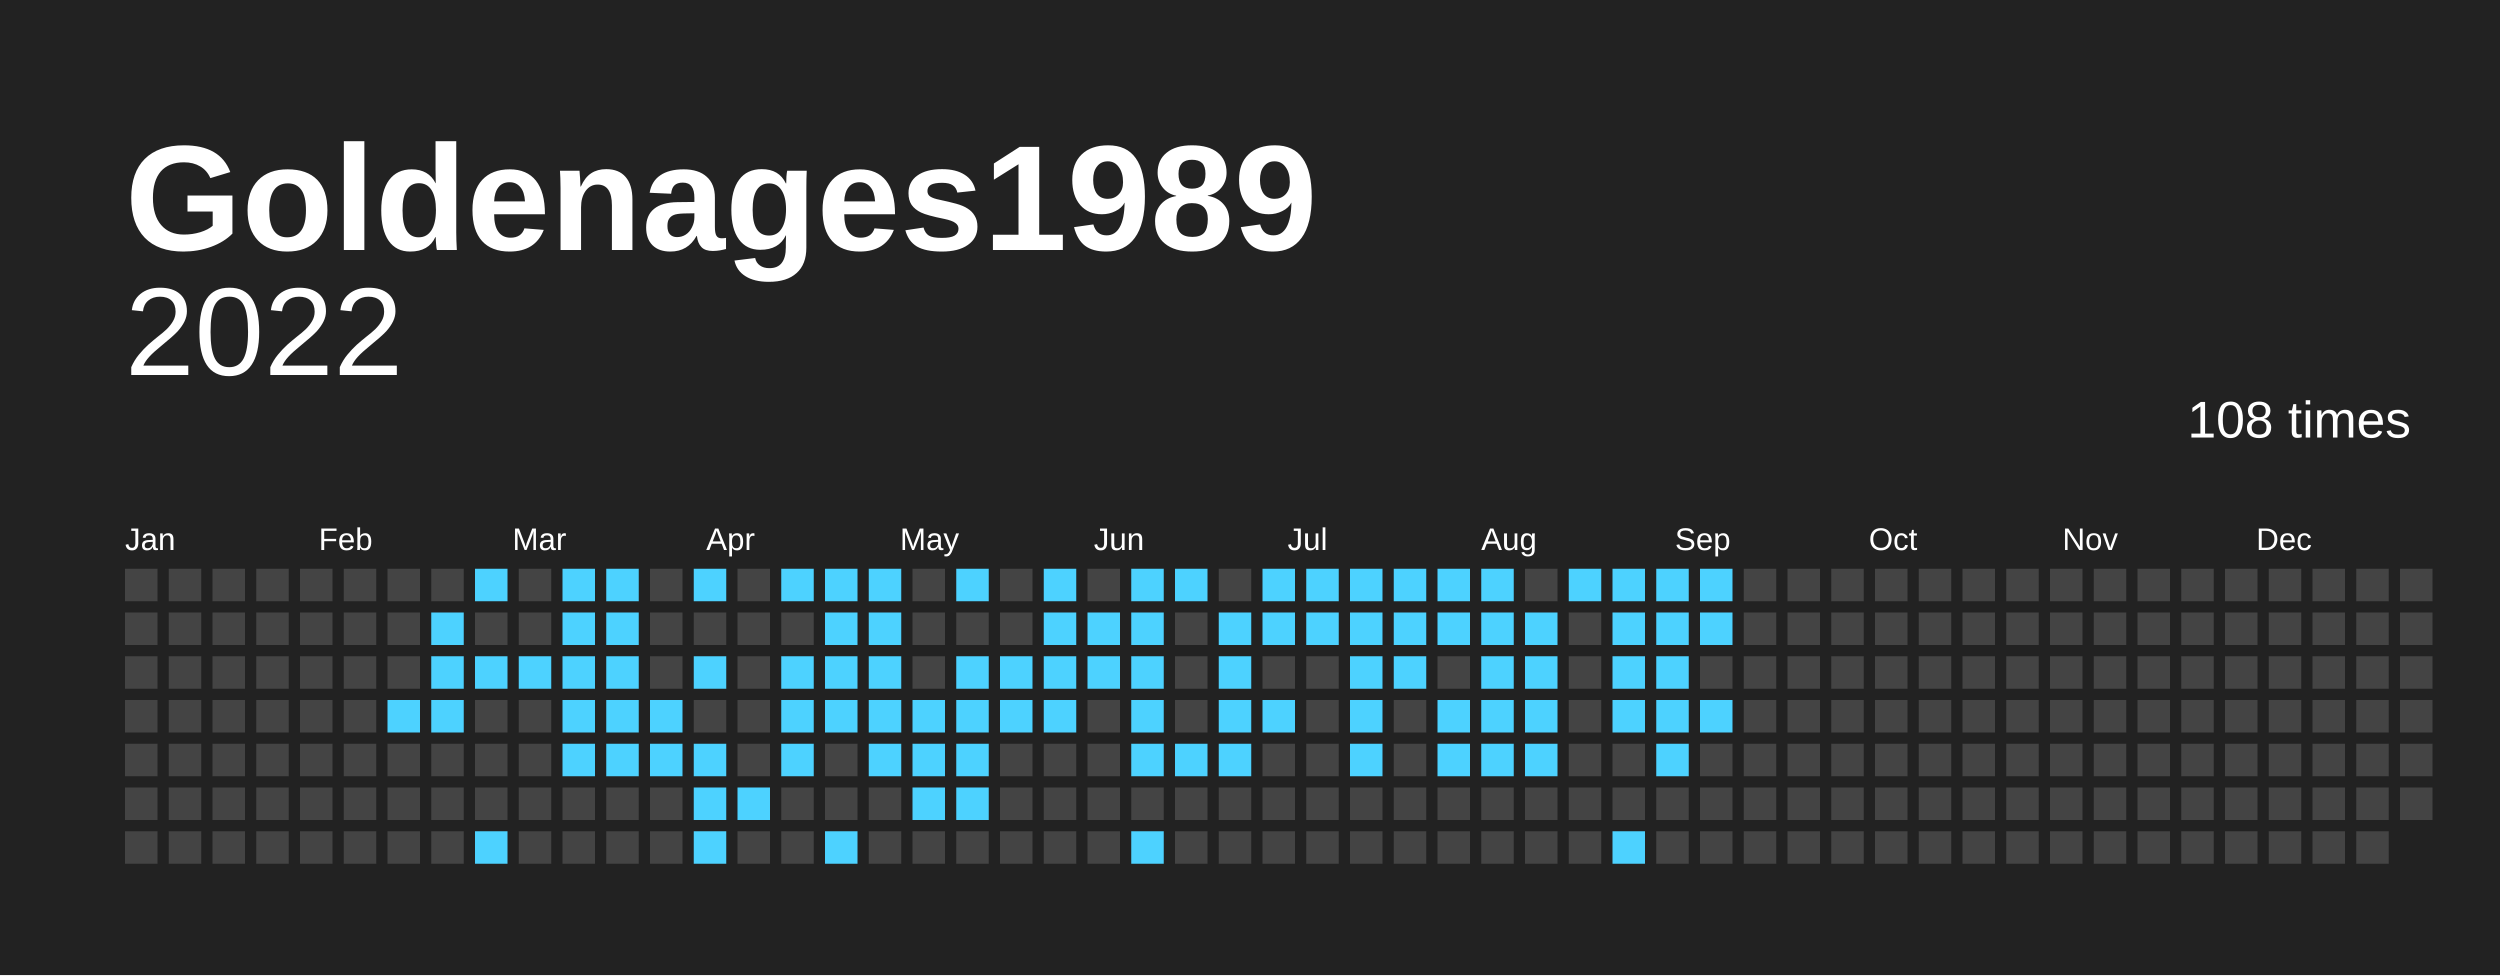
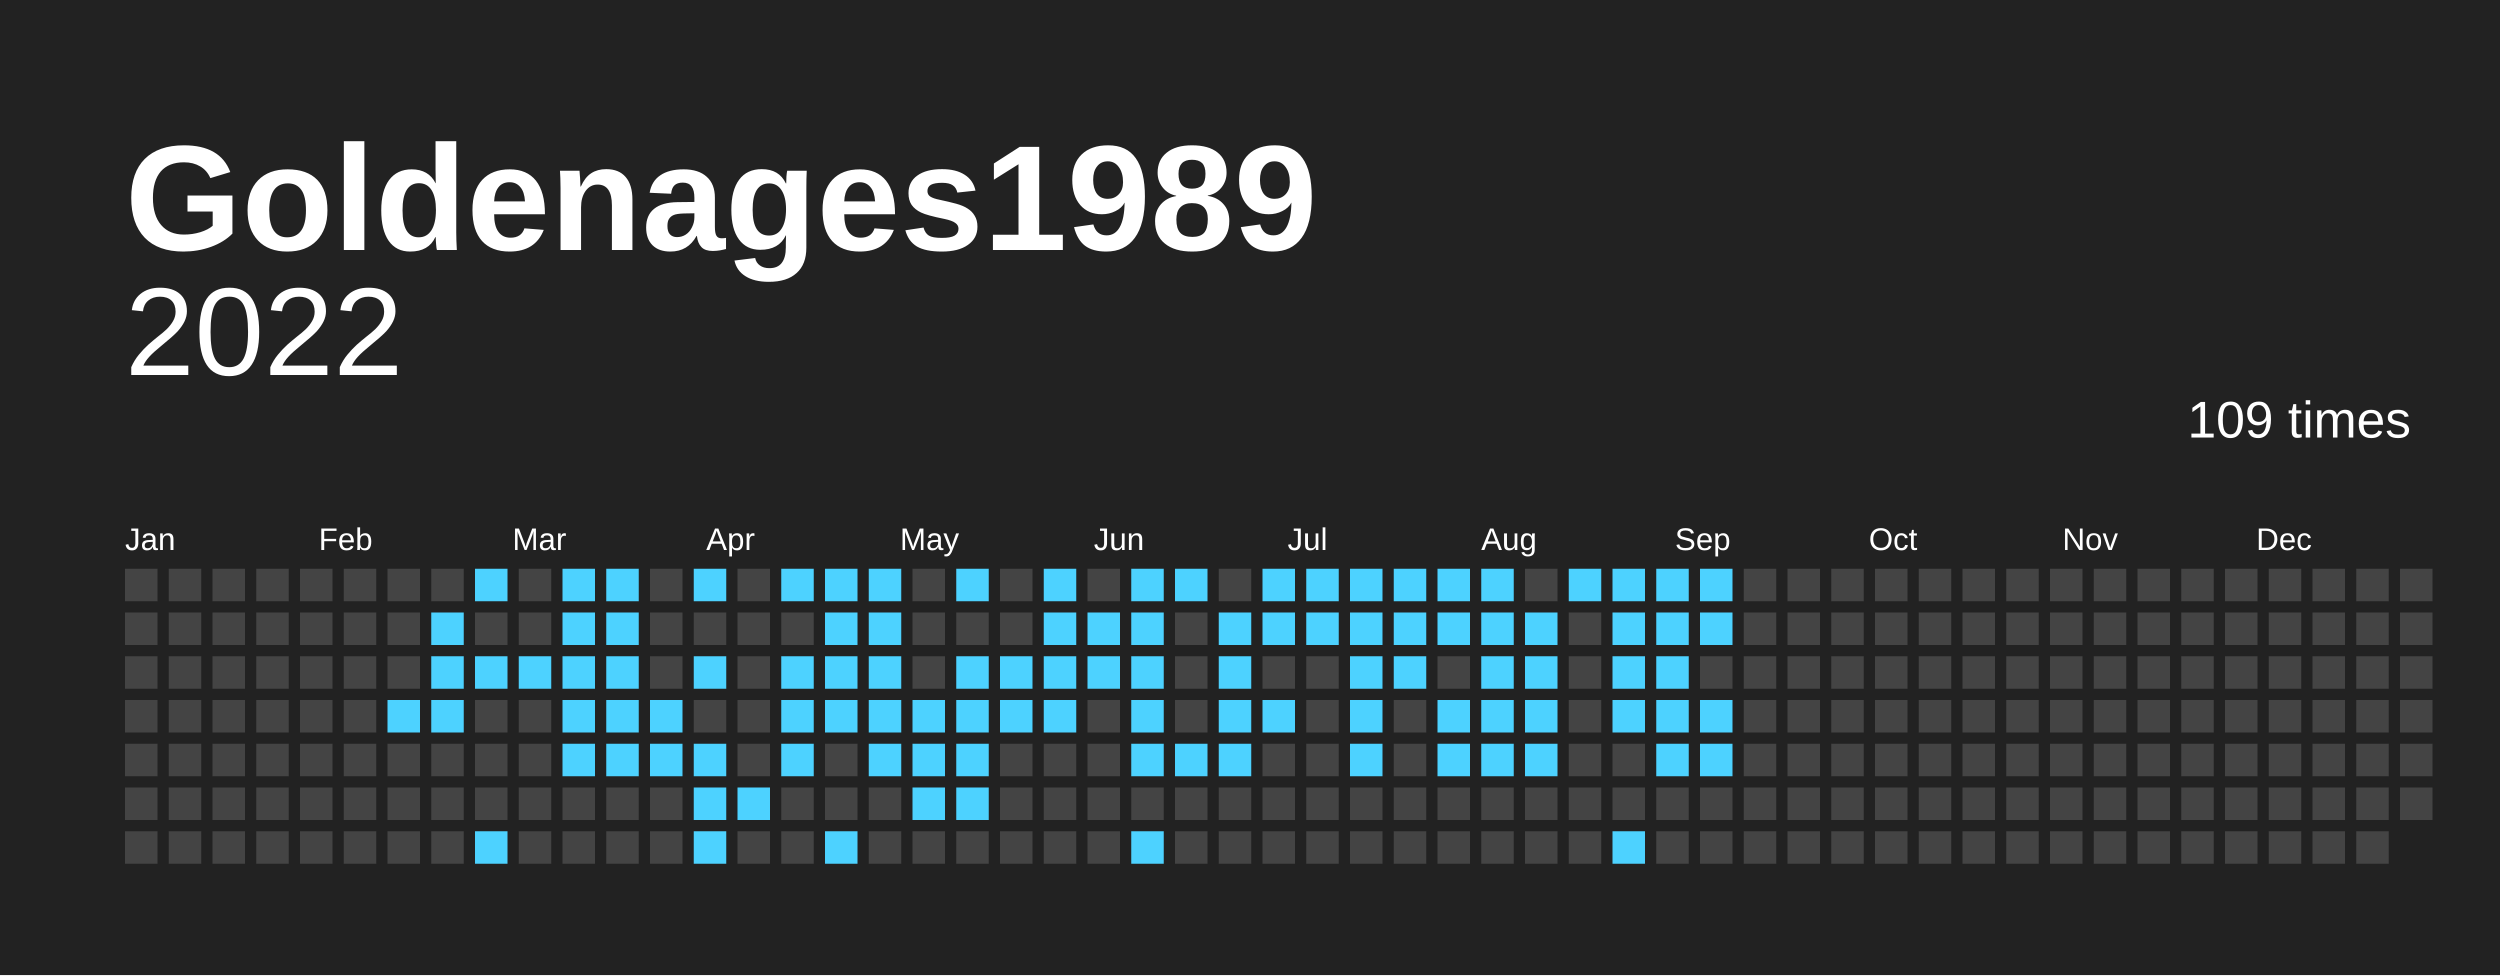
<svg xmlns="http://www.w3.org/2000/svg" baseProfile="full" height="78mm" version="1.1" viewBox="0,0,200,78" width="200mm">
  <defs />
  <rect fill="#222222" height="78" width="200" x="0" y="0" />
  <text fill="#FFFFFF" style="font-size:12px; font-family:Arial; font-weight:bold;" x="10" y="20">Goldenages1989</text>
  <text alignment-baseline="hanging" fill="#FFFFFF" style="font-size:10.0px; font-family:Arial;" x="10" y="30">2022</text>
-   <text alignment-baseline="hanging" fill="#FFFFFF" style="font-size:4.125px; font-family:Arial;" x="175" y="35">108 times</text>
+   <text alignment-baseline="hanging" fill="#FFFFFF" style="font-size:4.125px; font-family:Arial;" x="175" y="35">109 times</text>
  <text fill="#FFFFFF" style="font-size:2.5px; font-family:Arial" x="10.0" y="44">Jan</text>
  <text fill="#FFFFFF" style="font-size:2.5px; font-family:Arial" x="25.5" y="44">Feb</text>
  <text fill="#FFFFFF" style="font-size:2.5px; font-family:Arial" x="41.0" y="44">Mar</text>
  <text fill="#FFFFFF" style="font-size:2.5px; font-family:Arial" x="56.5" y="44">Apr</text>
  <text fill="#FFFFFF" style="font-size:2.5px; font-family:Arial" x="72.0" y="44">May</text>
  <text fill="#FFFFFF" style="font-size:2.5px; font-family:Arial" x="87.5" y="44">Jun</text>
  <text fill="#FFFFFF" style="font-size:2.5px; font-family:Arial" x="103.0" y="44">Jul</text>
  <text fill="#FFFFFF" style="font-size:2.5px; font-family:Arial" x="118.5" y="44">Aug</text>
  <text fill="#FFFFFF" style="font-size:2.5px; font-family:Arial" x="134.0" y="44">Sep</text>
  <text fill="#FFFFFF" style="font-size:2.5px; font-family:Arial" x="149.5" y="44">Oct</text>
  <text fill="#FFFFFF" style="font-size:2.5px; font-family:Arial" x="165.0" y="44">Nov</text>
  <text fill="#FFFFFF" style="font-size:2.5px; font-family:Arial" x="180.5" y="44">Dec</text>
  <rect fill="#444444" height="2.6" width="2.6" x="10.0" y="45.5" />
  <rect fill="#444444" height="2.6" width="2.6" x="10.0" y="49.0" />
  <rect fill="#444444" height="2.6" width="2.6" x="10.0" y="52.5" />
  <rect fill="#444444" height="2.6" width="2.6" x="10.0" y="56.0" />
  <rect fill="#444444" height="2.6" width="2.6" x="10.0" y="59.5" />
  <rect fill="#444444" height="2.6" width="2.6" x="10.0" y="63.0" />
  <rect fill="#444444" height="2.6" width="2.6" x="10.0" y="66.5" />
  <rect fill="#444444" height="2.6" width="2.6" x="13.5" y="45.5" />
  <rect fill="#444444" height="2.6" width="2.6" x="13.5" y="49.0" />
  <rect fill="#444444" height="2.6" width="2.6" x="13.5" y="52.5" />
  <rect fill="#444444" height="2.6" width="2.6" x="13.5" y="56.0" />
  <rect fill="#444444" height="2.6" width="2.6" x="13.5" y="59.5" />
  <rect fill="#444444" height="2.6" width="2.6" x="13.5" y="63.0" />
  <rect fill="#444444" height="2.6" width="2.6" x="13.5" y="66.5" />
  <rect fill="#444444" height="2.6" width="2.6" x="17.0" y="45.5" />
  <rect fill="#444444" height="2.6" width="2.6" x="17.0" y="49.0" />
  <rect fill="#444444" height="2.6" width="2.6" x="17.0" y="52.5" />
  <rect fill="#444444" height="2.6" width="2.6" x="17.0" y="56.0" />
  <rect fill="#444444" height="2.6" width="2.6" x="17.0" y="59.5" />
  <rect fill="#444444" height="2.6" width="2.6" x="17.0" y="63.0" />
  <rect fill="#444444" height="2.6" width="2.6" x="17.0" y="66.5" />
  <rect fill="#444444" height="2.6" width="2.6" x="20.5" y="45.5" />
  <rect fill="#444444" height="2.6" width="2.6" x="20.5" y="49.0" />
  <rect fill="#444444" height="2.6" width="2.6" x="20.5" y="52.5" />
  <rect fill="#444444" height="2.6" width="2.6" x="20.5" y="56.0" />
  <rect fill="#444444" height="2.6" width="2.6" x="20.5" y="59.5" />
  <rect fill="#444444" height="2.6" width="2.6" x="20.5" y="63.0" />
  <rect fill="#444444" height="2.6" width="2.6" x="20.5" y="66.5" />
  <rect fill="#444444" height="2.6" width="2.6" x="24.0" y="45.5" />
  <rect fill="#444444" height="2.6" width="2.6" x="24.0" y="49.0" />
  <rect fill="#444444" height="2.6" width="2.6" x="24.0" y="52.5" />
  <rect fill="#444444" height="2.6" width="2.6" x="24.0" y="56.0" />
  <rect fill="#444444" height="2.6" width="2.6" x="24.0" y="59.5" />
  <rect fill="#444444" height="2.6" width="2.6" x="24.0" y="63.0" />
  <rect fill="#444444" height="2.6" width="2.6" x="24.0" y="66.5" />
  <rect fill="#444444" height="2.6" width="2.6" x="27.5" y="45.5" />
  <rect fill="#444444" height="2.6" width="2.6" x="27.5" y="49.0" />
  <rect fill="#444444" height="2.6" width="2.6" x="27.5" y="52.5" />
  <rect fill="#444444" height="2.6" width="2.6" x="27.5" y="56.0" />
  <rect fill="#444444" height="2.6" width="2.6" x="27.5" y="59.5" />
  <rect fill="#444444" height="2.6" width="2.6" x="27.5" y="63.0" />
  <rect fill="#444444" height="2.6" width="2.6" x="27.5" y="66.5" />
  <rect fill="#444444" height="2.6" width="2.6" x="31.0" y="45.5" />
  <rect fill="#444444" height="2.6" width="2.6" x="31.0" y="49.0" />
  <rect fill="#444444" height="2.6" width="2.6" x="31.0" y="52.5" />
  <rect fill="#4DD2FF" height="2.6" width="2.6" x="31.0" y="56.0" />
  <rect fill="#444444" height="2.6" width="2.6" x="31.0" y="59.5" />
  <rect fill="#444444" height="2.6" width="2.6" x="31.0" y="63.0" />
  <rect fill="#444444" height="2.6" width="2.6" x="31.0" y="66.5" />
  <rect fill="#444444" height="2.6" width="2.6" x="34.5" y="45.5" />
  <rect fill="#4DD2FF" height="2.6" width="2.6" x="34.5" y="49.0" />
  <rect fill="#4DD2FF" height="2.6" width="2.6" x="34.5" y="52.5" />
  <rect fill="#4DD2FF" height="2.6" width="2.6" x="34.5" y="56.0" />
  <rect fill="#444444" height="2.6" width="2.6" x="34.5" y="59.5" />
  <rect fill="#444444" height="2.6" width="2.6" x="34.5" y="63.0" />
  <rect fill="#444444" height="2.6" width="2.6" x="34.5" y="66.5" />
  <rect fill="#4DD2FF" height="2.6" width="2.6" x="38.0" y="45.5" />
  <rect fill="#444444" height="2.6" width="2.6" x="38.0" y="49.0" />
  <rect fill="#4DD2FF" height="2.6" width="2.6" x="38.0" y="52.5" />
  <rect fill="#444444" height="2.6" width="2.6" x="38.0" y="56.0" />
  <rect fill="#444444" height="2.6" width="2.6" x="38.0" y="59.5" />
  <rect fill="#444444" height="2.6" width="2.6" x="38.0" y="63.0" />
  <rect fill="#4DD2FF" height="2.6" width="2.6" x="38.0" y="66.5" />
  <rect fill="#444444" height="2.6" width="2.6" x="41.5" y="45.5" />
  <rect fill="#444444" height="2.6" width="2.6" x="41.5" y="49.0" />
  <rect fill="#4DD2FF" height="2.6" width="2.6" x="41.5" y="52.5" />
  <rect fill="#444444" height="2.6" width="2.6" x="41.5" y="56.0" />
  <rect fill="#444444" height="2.6" width="2.6" x="41.5" y="59.5" />
  <rect fill="#444444" height="2.6" width="2.6" x="41.5" y="63.0" />
  <rect fill="#444444" height="2.6" width="2.6" x="41.5" y="66.5" />
  <rect fill="#4DD2FF" height="2.6" width="2.6" x="45.0" y="45.5" />
  <rect fill="#4DD2FF" height="2.6" width="2.6" x="45.0" y="49.0" />
  <rect fill="#4DD2FF" height="2.6" width="2.6" x="45.0" y="52.5" />
  <rect fill="#4DD2FF" height="2.6" width="2.6" x="45.0" y="56.0" />
  <rect fill="#4DD2FF" height="2.6" width="2.6" x="45.0" y="59.5" />
  <rect fill="#444444" height="2.6" width="2.6" x="45.0" y="63.0" />
  <rect fill="#444444" height="2.6" width="2.6" x="45.0" y="66.5" />
  <rect fill="#4DD2FF" height="2.6" width="2.6" x="48.5" y="45.5" />
  <rect fill="#4DD2FF" height="2.6" width="2.6" x="48.5" y="49.0" />
  <rect fill="#4DD2FF" height="2.6" width="2.6" x="48.5" y="52.5" />
  <rect fill="#4DD2FF" height="2.6" width="2.6" x="48.5" y="56.0" />
  <rect fill="#4DD2FF" height="2.6" width="2.6" x="48.5" y="59.5" />
  <rect fill="#444444" height="2.6" width="2.6" x="48.5" y="63.0" />
  <rect fill="#444444" height="2.6" width="2.6" x="48.5" y="66.5" />
  <rect fill="#444444" height="2.6" width="2.6" x="52.0" y="45.5" />
  <rect fill="#444444" height="2.6" width="2.6" x="52.0" y="49.0" />
  <rect fill="#444444" height="2.6" width="2.6" x="52.0" y="52.5" />
  <rect fill="#4DD2FF" height="2.6" width="2.6" x="52.0" y="56.0" />
  <rect fill="#4DD2FF" height="2.6" width="2.6" x="52.0" y="59.5" />
  <rect fill="#444444" height="2.6" width="2.6" x="52.0" y="63.0" />
  <rect fill="#444444" height="2.6" width="2.6" x="52.0" y="66.5" />
  <rect fill="#4DD2FF" height="2.6" width="2.6" x="55.5" y="45.5" />
  <rect fill="#444444" height="2.6" width="2.6" x="55.5" y="49.0" />
  <rect fill="#4DD2FF" height="2.6" width="2.6" x="55.5" y="52.5" />
  <rect fill="#444444" height="2.6" width="2.6" x="55.5" y="56.0" />
  <rect fill="#4DD2FF" height="2.6" width="2.6" x="55.5" y="59.5" />
  <rect fill="#4DD2FF" height="2.6" width="2.6" x="55.5" y="63.0" />
  <rect fill="#4DD2FF" height="2.6" width="2.6" x="55.5" y="66.5" />
  <rect fill="#444444" height="2.6" width="2.6" x="59.0" y="45.5" />
  <rect fill="#444444" height="2.6" width="2.6" x="59.0" y="49.0" />
  <rect fill="#444444" height="2.6" width="2.6" x="59.0" y="52.5" />
  <rect fill="#444444" height="2.6" width="2.6" x="59.0" y="56.0" />
  <rect fill="#444444" height="2.6" width="2.6" x="59.0" y="59.5" />
  <rect fill="#4DD2FF" height="2.6" width="2.6" x="59.0" y="63.0" />
  <rect fill="#444444" height="2.6" width="2.6" x="59.0" y="66.5" />
  <rect fill="#4DD2FF" height="2.6" width="2.6" x="62.5" y="45.5" />
  <rect fill="#444444" height="2.6" width="2.6" x="62.5" y="49.0" />
  <rect fill="#4DD2FF" height="2.6" width="2.6" x="62.5" y="52.5" />
  <rect fill="#4DD2FF" height="2.6" width="2.6" x="62.5" y="56.0" />
  <rect fill="#4DD2FF" height="2.6" width="2.6" x="62.5" y="59.5" />
  <rect fill="#444444" height="2.6" width="2.6" x="62.5" y="63.0" />
  <rect fill="#444444" height="2.6" width="2.6" x="62.5" y="66.5" />
  <rect fill="#4DD2FF" height="2.6" width="2.6" x="66.0" y="45.5" />
  <rect fill="#4DD2FF" height="2.6" width="2.6" x="66.0" y="49.0" />
  <rect fill="#4DD2FF" height="2.6" width="2.6" x="66.0" y="52.5" />
  <rect fill="#4DD2FF" height="2.6" width="2.6" x="66.0" y="56.0" />
  <rect fill="#444444" height="2.6" width="2.6" x="66.0" y="59.5" />
  <rect fill="#444444" height="2.6" width="2.6" x="66.0" y="63.0" />
  <rect fill="#4DD2FF" height="2.6" width="2.6" x="66.0" y="66.5" />
  <rect fill="#4DD2FF" height="2.6" width="2.6" x="69.5" y="45.5" />
  <rect fill="#4DD2FF" height="2.6" width="2.6" x="69.5" y="49.0" />
  <rect fill="#4DD2FF" height="2.6" width="2.6" x="69.5" y="52.5" />
  <rect fill="#4DD2FF" height="2.6" width="2.6" x="69.5" y="56.0" />
  <rect fill="#4DD2FF" height="2.6" width="2.6" x="69.5" y="59.5" />
  <rect fill="#444444" height="2.6" width="2.6" x="69.5" y="63.0" />
  <rect fill="#444444" height="2.6" width="2.6" x="69.5" y="66.5" />
  <rect fill="#444444" height="2.6" width="2.6" x="73.0" y="45.5" />
  <rect fill="#444444" height="2.6" width="2.6" x="73.0" y="49.0" />
  <rect fill="#444444" height="2.6" width="2.6" x="73.0" y="52.5" />
  <rect fill="#4DD2FF" height="2.6" width="2.6" x="73.0" y="56.0" />
  <rect fill="#4DD2FF" height="2.6" width="2.6" x="73.0" y="59.5" />
  <rect fill="#4DD2FF" height="2.6" width="2.6" x="73.0" y="63.0" />
  <rect fill="#444444" height="2.6" width="2.6" x="73.0" y="66.5" />
  <rect fill="#4DD2FF" height="2.6" width="2.6" x="76.5" y="45.5" />
  <rect fill="#444444" height="2.6" width="2.6" x="76.5" y="49.0" />
  <rect fill="#4DD2FF" height="2.6" width="2.6" x="76.5" y="52.5" />
  <rect fill="#4DD2FF" height="2.6" width="2.6" x="76.5" y="56.0" />
  <rect fill="#4DD2FF" height="2.6" width="2.6" x="76.5" y="59.5" />
  <rect fill="#4DD2FF" height="2.6" width="2.6" x="76.5" y="63.0" />
  <rect fill="#444444" height="2.6" width="2.6" x="76.5" y="66.5" />
  <rect fill="#444444" height="2.6" width="2.6" x="80.0" y="45.5" />
  <rect fill="#444444" height="2.6" width="2.6" x="80.0" y="49.0" />
  <rect fill="#4DD2FF" height="2.6" width="2.6" x="80.0" y="52.5" />
  <rect fill="#4DD2FF" height="2.6" width="2.6" x="80.0" y="56.0" />
  <rect fill="#444444" height="2.6" width="2.6" x="80.0" y="59.5" />
  <rect fill="#444444" height="2.6" width="2.6" x="80.0" y="63.0" />
  <rect fill="#444444" height="2.6" width="2.6" x="80.0" y="66.5" />
  <rect fill="#4DD2FF" height="2.6" width="2.6" x="83.5" y="45.5" />
  <rect fill="#4DD2FF" height="2.6" width="2.6" x="83.5" y="49.0" />
  <rect fill="#4DD2FF" height="2.6" width="2.6" x="83.5" y="52.5" />
  <rect fill="#4DD2FF" height="2.6" width="2.6" x="83.5" y="56.0" />
  <rect fill="#444444" height="2.6" width="2.6" x="83.5" y="59.5" />
  <rect fill="#444444" height="2.6" width="2.6" x="83.5" y="63.0" />
  <rect fill="#444444" height="2.6" width="2.6" x="83.5" y="66.5" />
  <rect fill="#444444" height="2.6" width="2.6" x="87.0" y="45.5" />
  <rect fill="#4DD2FF" height="2.6" width="2.6" x="87.0" y="49.0" />
  <rect fill="#4DD2FF" height="2.6" width="2.6" x="87.0" y="52.5" />
  <rect fill="#444444" height="2.6" width="2.6" x="87.0" y="56.0" />
  <rect fill="#444444" height="2.6" width="2.6" x="87.0" y="59.5" />
  <rect fill="#444444" height="2.6" width="2.6" x="87.0" y="63.0" />
  <rect fill="#444444" height="2.6" width="2.6" x="87.0" y="66.5" />
  <rect fill="#4DD2FF" height="2.6" width="2.6" x="90.5" y="45.5" />
  <rect fill="#4DD2FF" height="2.6" width="2.6" x="90.5" y="49.0" />
  <rect fill="#4DD2FF" height="2.6" width="2.6" x="90.5" y="52.5" />
  <rect fill="#4DD2FF" height="2.6" width="2.6" x="90.5" y="56.0" />
  <rect fill="#4DD2FF" height="2.6" width="2.6" x="90.5" y="59.5" />
  <rect fill="#444444" height="2.6" width="2.6" x="90.5" y="63.0" />
  <rect fill="#4DD2FF" height="2.6" width="2.6" x="90.5" y="66.5" />
  <rect fill="#4DD2FF" height="2.6" width="2.6" x="94.0" y="45.5" />
  <rect fill="#444444" height="2.6" width="2.6" x="94.0" y="49.0" />
  <rect fill="#444444" height="2.6" width="2.6" x="94.0" y="52.5" />
  <rect fill="#444444" height="2.6" width="2.6" x="94.0" y="56.0" />
  <rect fill="#4DD2FF" height="2.6" width="2.6" x="94.0" y="59.5" />
  <rect fill="#444444" height="2.6" width="2.6" x="94.0" y="63.0" />
  <rect fill="#444444" height="2.6" width="2.6" x="94.0" y="66.5" />
  <rect fill="#444444" height="2.6" width="2.6" x="97.5" y="45.5" />
  <rect fill="#4DD2FF" height="2.6" width="2.6" x="97.5" y="49.0" />
  <rect fill="#4DD2FF" height="2.6" width="2.6" x="97.5" y="52.5" />
  <rect fill="#4DD2FF" height="2.6" width="2.6" x="97.5" y="56.0" />
  <rect fill="#4DD2FF" height="2.6" width="2.6" x="97.5" y="59.5" />
  <rect fill="#444444" height="2.6" width="2.6" x="97.5" y="63.0" />
  <rect fill="#444444" height="2.6" width="2.6" x="97.5" y="66.5" />
  <rect fill="#4DD2FF" height="2.6" width="2.6" x="101.0" y="45.5" />
  <rect fill="#4DD2FF" height="2.6" width="2.6" x="101.0" y="49.0" />
  <rect fill="#444444" height="2.6" width="2.6" x="101.0" y="52.5" />
  <rect fill="#4DD2FF" height="2.6" width="2.6" x="101.0" y="56.0" />
  <rect fill="#444444" height="2.6" width="2.6" x="101.0" y="59.5" />
  <rect fill="#444444" height="2.6" width="2.6" x="101.0" y="63.0" />
  <rect fill="#444444" height="2.6" width="2.6" x="101.0" y="66.5" />
  <rect fill="#4DD2FF" height="2.6" width="2.6" x="104.5" y="45.5" />
  <rect fill="#4DD2FF" height="2.6" width="2.6" x="104.5" y="49.0" />
  <rect fill="#444444" height="2.6" width="2.6" x="104.5" y="52.5" />
  <rect fill="#444444" height="2.6" width="2.6" x="104.5" y="56.0" />
  <rect fill="#444444" height="2.6" width="2.6" x="104.5" y="59.5" />
  <rect fill="#444444" height="2.6" width="2.6" x="104.5" y="63.0" />
  <rect fill="#444444" height="2.6" width="2.6" x="104.5" y="66.5" />
  <rect fill="#4DD2FF" height="2.6" width="2.6" x="108.0" y="45.5" />
  <rect fill="#4DD2FF" height="2.6" width="2.6" x="108.0" y="49.0" />
  <rect fill="#4DD2FF" height="2.6" width="2.6" x="108.0" y="52.5" />
  <rect fill="#4DD2FF" height="2.6" width="2.6" x="108.0" y="56.0" />
  <rect fill="#4DD2FF" height="2.6" width="2.6" x="108.0" y="59.5" />
  <rect fill="#444444" height="2.6" width="2.6" x="108.0" y="63.0" />
  <rect fill="#444444" height="2.6" width="2.6" x="108.0" y="66.5" />
  <rect fill="#4DD2FF" height="2.6" width="2.6" x="111.5" y="45.5" />
  <rect fill="#4DD2FF" height="2.6" width="2.6" x="111.5" y="49.0" />
  <rect fill="#4DD2FF" height="2.6" width="2.6" x="111.5" y="52.5" />
  <rect fill="#444444" height="2.6" width="2.6" x="111.5" y="56.0" />
  <rect fill="#444444" height="2.6" width="2.6" x="111.5" y="59.5" />
  <rect fill="#444444" height="2.6" width="2.6" x="111.5" y="63.0" />
  <rect fill="#444444" height="2.6" width="2.6" x="111.5" y="66.5" />
  <rect fill="#4DD2FF" height="2.6" width="2.6" x="115.0" y="45.5" />
  <rect fill="#4DD2FF" height="2.6" width="2.6" x="115.0" y="49.0" />
  <rect fill="#444444" height="2.6" width="2.6" x="115.0" y="52.5" />
  <rect fill="#4DD2FF" height="2.6" width="2.6" x="115.0" y="56.0" />
  <rect fill="#4DD2FF" height="2.6" width="2.6" x="115.0" y="59.5" />
  <rect fill="#444444" height="2.6" width="2.6" x="115.0" y="63.0" />
  <rect fill="#444444" height="2.6" width="2.6" x="115.0" y="66.5" />
  <rect fill="#4DD2FF" height="2.6" width="2.6" x="118.5" y="45.5" />
  <rect fill="#4DD2FF" height="2.6" width="2.6" x="118.5" y="49.0" />
  <rect fill="#4DD2FF" height="2.6" width="2.6" x="118.5" y="52.5" />
  <rect fill="#4DD2FF" height="2.6" width="2.6" x="118.5" y="56.0" />
  <rect fill="#4DD2FF" height="2.6" width="2.6" x="118.5" y="59.5" />
  <rect fill="#444444" height="2.6" width="2.6" x="118.5" y="63.0" />
  <rect fill="#444444" height="2.6" width="2.6" x="118.5" y="66.5" />
  <rect fill="#444444" height="2.6" width="2.6" x="122.0" y="45.5" />
  <rect fill="#4DD2FF" height="2.6" width="2.6" x="122.0" y="49.0" />
  <rect fill="#4DD2FF" height="2.6" width="2.6" x="122.0" y="52.5" />
  <rect fill="#4DD2FF" height="2.6" width="2.6" x="122.0" y="56.0" />
  <rect fill="#4DD2FF" height="2.6" width="2.6" x="122.0" y="59.5" />
  <rect fill="#444444" height="2.6" width="2.6" x="122.0" y="63.0" />
  <rect fill="#444444" height="2.6" width="2.6" x="122.0" y="66.5" />
  <rect fill="#4DD2FF" height="2.6" width="2.6" x="125.5" y="45.5" />
  <rect fill="#444444" height="2.6" width="2.6" x="125.5" y="49.0" />
  <rect fill="#444444" height="2.6" width="2.6" x="125.5" y="52.5" />
  <rect fill="#444444" height="2.6" width="2.6" x="125.5" y="56.0" />
  <rect fill="#444444" height="2.6" width="2.6" x="125.5" y="59.5" />
  <rect fill="#444444" height="2.6" width="2.6" x="125.5" y="63.0" />
  <rect fill="#444444" height="2.6" width="2.6" x="125.5" y="66.5" />
  <rect fill="#4DD2FF" height="2.6" width="2.6" x="129.0" y="45.5" />
  <rect fill="#4DD2FF" height="2.6" width="2.6" x="129.0" y="49.0" />
  <rect fill="#4DD2FF" height="2.6" width="2.6" x="129.0" y="52.5" />
  <rect fill="#4DD2FF" height="2.6" width="2.6" x="129.0" y="56.0" />
  <rect fill="#444444" height="2.6" width="2.6" x="129.0" y="59.5" />
  <rect fill="#444444" height="2.6" width="2.6" x="129.0" y="63.0" />
  <rect fill="#4DD2FF" height="2.6" width="2.6" x="129.0" y="66.5" />
  <rect fill="#4DD2FF" height="2.6" width="2.6" x="132.5" y="45.5" />
  <rect fill="#4DD2FF" height="2.6" width="2.6" x="132.5" y="49.0" />
  <rect fill="#4DD2FF" height="2.6" width="2.6" x="132.5" y="52.5" />
  <rect fill="#4DD2FF" height="2.6" width="2.6" x="132.5" y="56.0" />
  <rect fill="#4DD2FF" height="2.6" width="2.6" x="132.5" y="59.5" />
  <rect fill="#444444" height="2.6" width="2.6" x="132.5" y="63.0" />
  <rect fill="#444444" height="2.6" width="2.6" x="132.5" y="66.5" />
  <rect fill="#4DD2FF" height="2.6" width="2.6" x="136.0" y="45.5" />
  <rect fill="#4DD2FF" height="2.6" width="2.6" x="136.0" y="49.0" />
  <rect fill="#444444" height="2.6" width="2.6" x="136.0" y="52.5" />
  <rect fill="#4DD2FF" height="2.6" width="2.6" x="136.0" y="56.0" />
-   <rect fill="#444444" height="2.6" width="2.6" x="136.0" y="59.5" />
+   <rect fill="#4DD2FF" height="2.6" width="2.6" x="136.0" y="59.5" />
  <rect fill="#444444" height="2.6" width="2.6" x="136.0" y="63.0" />
  <rect fill="#444444" height="2.6" width="2.6" x="136.0" y="66.5" />
  <rect fill="#444444" height="2.6" width="2.6" x="139.5" y="45.5" />
  <rect fill="#444444" height="2.6" width="2.6" x="139.5" y="49.0" />
  <rect fill="#444444" height="2.6" width="2.6" x="139.5" y="52.5" />
  <rect fill="#444444" height="2.6" width="2.6" x="139.5" y="56.0" />
  <rect fill="#444444" height="2.6" width="2.6" x="139.5" y="59.5" />
  <rect fill="#444444" height="2.6" width="2.6" x="139.5" y="63.0" />
  <rect fill="#444444" height="2.6" width="2.6" x="139.5" y="66.5" />
  <rect fill="#444444" height="2.6" width="2.6" x="143.0" y="45.5" />
  <rect fill="#444444" height="2.6" width="2.6" x="143.0" y="49.0" />
  <rect fill="#444444" height="2.6" width="2.6" x="143.0" y="52.5" />
  <rect fill="#444444" height="2.6" width="2.6" x="143.0" y="56.0" />
  <rect fill="#444444" height="2.6" width="2.6" x="143.0" y="59.5" />
  <rect fill="#444444" height="2.6" width="2.6" x="143.0" y="63.0" />
  <rect fill="#444444" height="2.6" width="2.6" x="143.0" y="66.5" />
  <rect fill="#444444" height="2.6" width="2.6" x="146.5" y="45.5" />
  <rect fill="#444444" height="2.6" width="2.6" x="146.5" y="49.0" />
  <rect fill="#444444" height="2.6" width="2.6" x="146.5" y="52.5" />
  <rect fill="#444444" height="2.6" width="2.6" x="146.5" y="56.0" />
  <rect fill="#444444" height="2.6" width="2.6" x="146.5" y="59.5" />
  <rect fill="#444444" height="2.6" width="2.6" x="146.5" y="63.0" />
  <rect fill="#444444" height="2.6" width="2.6" x="146.5" y="66.5" />
  <rect fill="#444444" height="2.6" width="2.6" x="150.0" y="45.5" />
  <rect fill="#444444" height="2.6" width="2.6" x="150.0" y="49.0" />
  <rect fill="#444444" height="2.6" width="2.6" x="150.0" y="52.5" />
  <rect fill="#444444" height="2.6" width="2.6" x="150.0" y="56.0" />
  <rect fill="#444444" height="2.6" width="2.6" x="150.0" y="59.5" />
  <rect fill="#444444" height="2.6" width="2.6" x="150.0" y="63.0" />
  <rect fill="#444444" height="2.6" width="2.6" x="150.0" y="66.5" />
  <rect fill="#444444" height="2.6" width="2.6" x="153.5" y="45.5" />
  <rect fill="#444444" height="2.6" width="2.6" x="153.5" y="49.0" />
  <rect fill="#444444" height="2.6" width="2.6" x="153.5" y="52.5" />
  <rect fill="#444444" height="2.6" width="2.6" x="153.5" y="56.0" />
  <rect fill="#444444" height="2.6" width="2.6" x="153.5" y="59.5" />
  <rect fill="#444444" height="2.6" width="2.6" x="153.5" y="63.0" />
  <rect fill="#444444" height="2.6" width="2.6" x="153.5" y="66.5" />
  <rect fill="#444444" height="2.6" width="2.6" x="157.0" y="45.5" />
  <rect fill="#444444" height="2.6" width="2.6" x="157.0" y="49.0" />
  <rect fill="#444444" height="2.6" width="2.6" x="157.0" y="52.5" />
  <rect fill="#444444" height="2.6" width="2.6" x="157.0" y="56.0" />
  <rect fill="#444444" height="2.6" width="2.6" x="157.0" y="59.5" />
  <rect fill="#444444" height="2.6" width="2.6" x="157.0" y="63.0" />
  <rect fill="#444444" height="2.6" width="2.6" x="157.0" y="66.5" />
  <rect fill="#444444" height="2.6" width="2.6" x="160.5" y="45.5" />
  <rect fill="#444444" height="2.6" width="2.6" x="160.5" y="49.0" />
  <rect fill="#444444" height="2.6" width="2.6" x="160.5" y="52.5" />
  <rect fill="#444444" height="2.6" width="2.6" x="160.5" y="56.0" />
  <rect fill="#444444" height="2.6" width="2.6" x="160.5" y="59.5" />
  <rect fill="#444444" height="2.6" width="2.6" x="160.5" y="63.0" />
  <rect fill="#444444" height="2.6" width="2.6" x="160.5" y="66.5" />
  <rect fill="#444444" height="2.6" width="2.6" x="164.0" y="45.5" />
  <rect fill="#444444" height="2.6" width="2.6" x="164.0" y="49.0" />
  <rect fill="#444444" height="2.6" width="2.6" x="164.0" y="52.5" />
  <rect fill="#444444" height="2.6" width="2.6" x="164.0" y="56.0" />
  <rect fill="#444444" height="2.6" width="2.6" x="164.0" y="59.5" />
  <rect fill="#444444" height="2.6" width="2.6" x="164.0" y="63.0" />
  <rect fill="#444444" height="2.6" width="2.6" x="164.0" y="66.5" />
  <rect fill="#444444" height="2.6" width="2.6" x="167.5" y="45.5" />
  <rect fill="#444444" height="2.6" width="2.6" x="167.5" y="49.0" />
  <rect fill="#444444" height="2.6" width="2.6" x="167.5" y="52.5" />
  <rect fill="#444444" height="2.6" width="2.6" x="167.5" y="56.0" />
  <rect fill="#444444" height="2.6" width="2.6" x="167.5" y="59.5" />
  <rect fill="#444444" height="2.6" width="2.6" x="167.5" y="63.0" />
  <rect fill="#444444" height="2.6" width="2.6" x="167.5" y="66.5" />
  <rect fill="#444444" height="2.6" width="2.6" x="171.0" y="45.5" />
  <rect fill="#444444" height="2.6" width="2.6" x="171.0" y="49.0" />
  <rect fill="#444444" height="2.6" width="2.6" x="171.0" y="52.5" />
  <rect fill="#444444" height="2.6" width="2.6" x="171.0" y="56.0" />
  <rect fill="#444444" height="2.6" width="2.6" x="171.0" y="59.5" />
  <rect fill="#444444" height="2.6" width="2.6" x="171.0" y="63.0" />
  <rect fill="#444444" height="2.6" width="2.6" x="171.0" y="66.5" />
  <rect fill="#444444" height="2.6" width="2.6" x="174.5" y="45.5" />
  <rect fill="#444444" height="2.6" width="2.6" x="174.5" y="49.0" />
  <rect fill="#444444" height="2.6" width="2.6" x="174.5" y="52.5" />
  <rect fill="#444444" height="2.6" width="2.6" x="174.5" y="56.0" />
  <rect fill="#444444" height="2.6" width="2.6" x="174.5" y="59.5" />
  <rect fill="#444444" height="2.6" width="2.6" x="174.5" y="63.0" />
  <rect fill="#444444" height="2.6" width="2.6" x="174.5" y="66.5" />
  <rect fill="#444444" height="2.6" width="2.6" x="178.0" y="45.5" />
  <rect fill="#444444" height="2.6" width="2.6" x="178.0" y="49.0" />
  <rect fill="#444444" height="2.6" width="2.6" x="178.0" y="52.5" />
  <rect fill="#444444" height="2.6" width="2.6" x="178.0" y="56.0" />
  <rect fill="#444444" height="2.6" width="2.6" x="178.0" y="59.5" />
  <rect fill="#444444" height="2.6" width="2.6" x="178.0" y="63.0" />
  <rect fill="#444444" height="2.6" width="2.6" x="178.0" y="66.5" />
  <rect fill="#444444" height="2.6" width="2.6" x="181.5" y="45.5" />
  <rect fill="#444444" height="2.6" width="2.6" x="181.5" y="49.0" />
  <rect fill="#444444" height="2.6" width="2.6" x="181.5" y="52.5" />
  <rect fill="#444444" height="2.6" width="2.6" x="181.5" y="56.0" />
  <rect fill="#444444" height="2.6" width="2.6" x="181.5" y="59.5" />
  <rect fill="#444444" height="2.6" width="2.6" x="181.5" y="63.0" />
  <rect fill="#444444" height="2.6" width="2.6" x="181.5" y="66.5" />
  <rect fill="#444444" height="2.6" width="2.6" x="185.0" y="45.5" />
  <rect fill="#444444" height="2.6" width="2.6" x="185.0" y="49.0" />
  <rect fill="#444444" height="2.6" width="2.6" x="185.0" y="52.5" />
  <rect fill="#444444" height="2.6" width="2.6" x="185.0" y="56.0" />
  <rect fill="#444444" height="2.6" width="2.6" x="185.0" y="59.5" />
  <rect fill="#444444" height="2.6" width="2.6" x="185.0" y="63.0" />
  <rect fill="#444444" height="2.6" width="2.6" x="185.0" y="66.5" />
  <rect fill="#444444" height="2.6" width="2.6" x="188.5" y="45.5" />
  <rect fill="#444444" height="2.6" width="2.6" x="188.5" y="49.0" />
  <rect fill="#444444" height="2.6" width="2.6" x="188.5" y="52.5" />
  <rect fill="#444444" height="2.6" width="2.6" x="188.5" y="56.0" />
  <rect fill="#444444" height="2.6" width="2.6" x="188.5" y="59.5" />
  <rect fill="#444444" height="2.6" width="2.6" x="188.5" y="63.0" />
  <rect fill="#444444" height="2.6" width="2.6" x="188.5" y="66.5" />
  <rect fill="#444444" height="2.6" width="2.6" x="192.0" y="45.5" />
  <rect fill="#444444" height="2.6" width="2.6" x="192.0" y="49.0" />
  <rect fill="#444444" height="2.6" width="2.6" x="192.0" y="52.5" />
  <rect fill="#444444" height="2.6" width="2.6" x="192.0" y="56.0" />
  <rect fill="#444444" height="2.6" width="2.6" x="192.0" y="59.5" />
  <rect fill="#444444" height="2.6" width="2.6" x="192.0" y="63.0" />
</svg>
